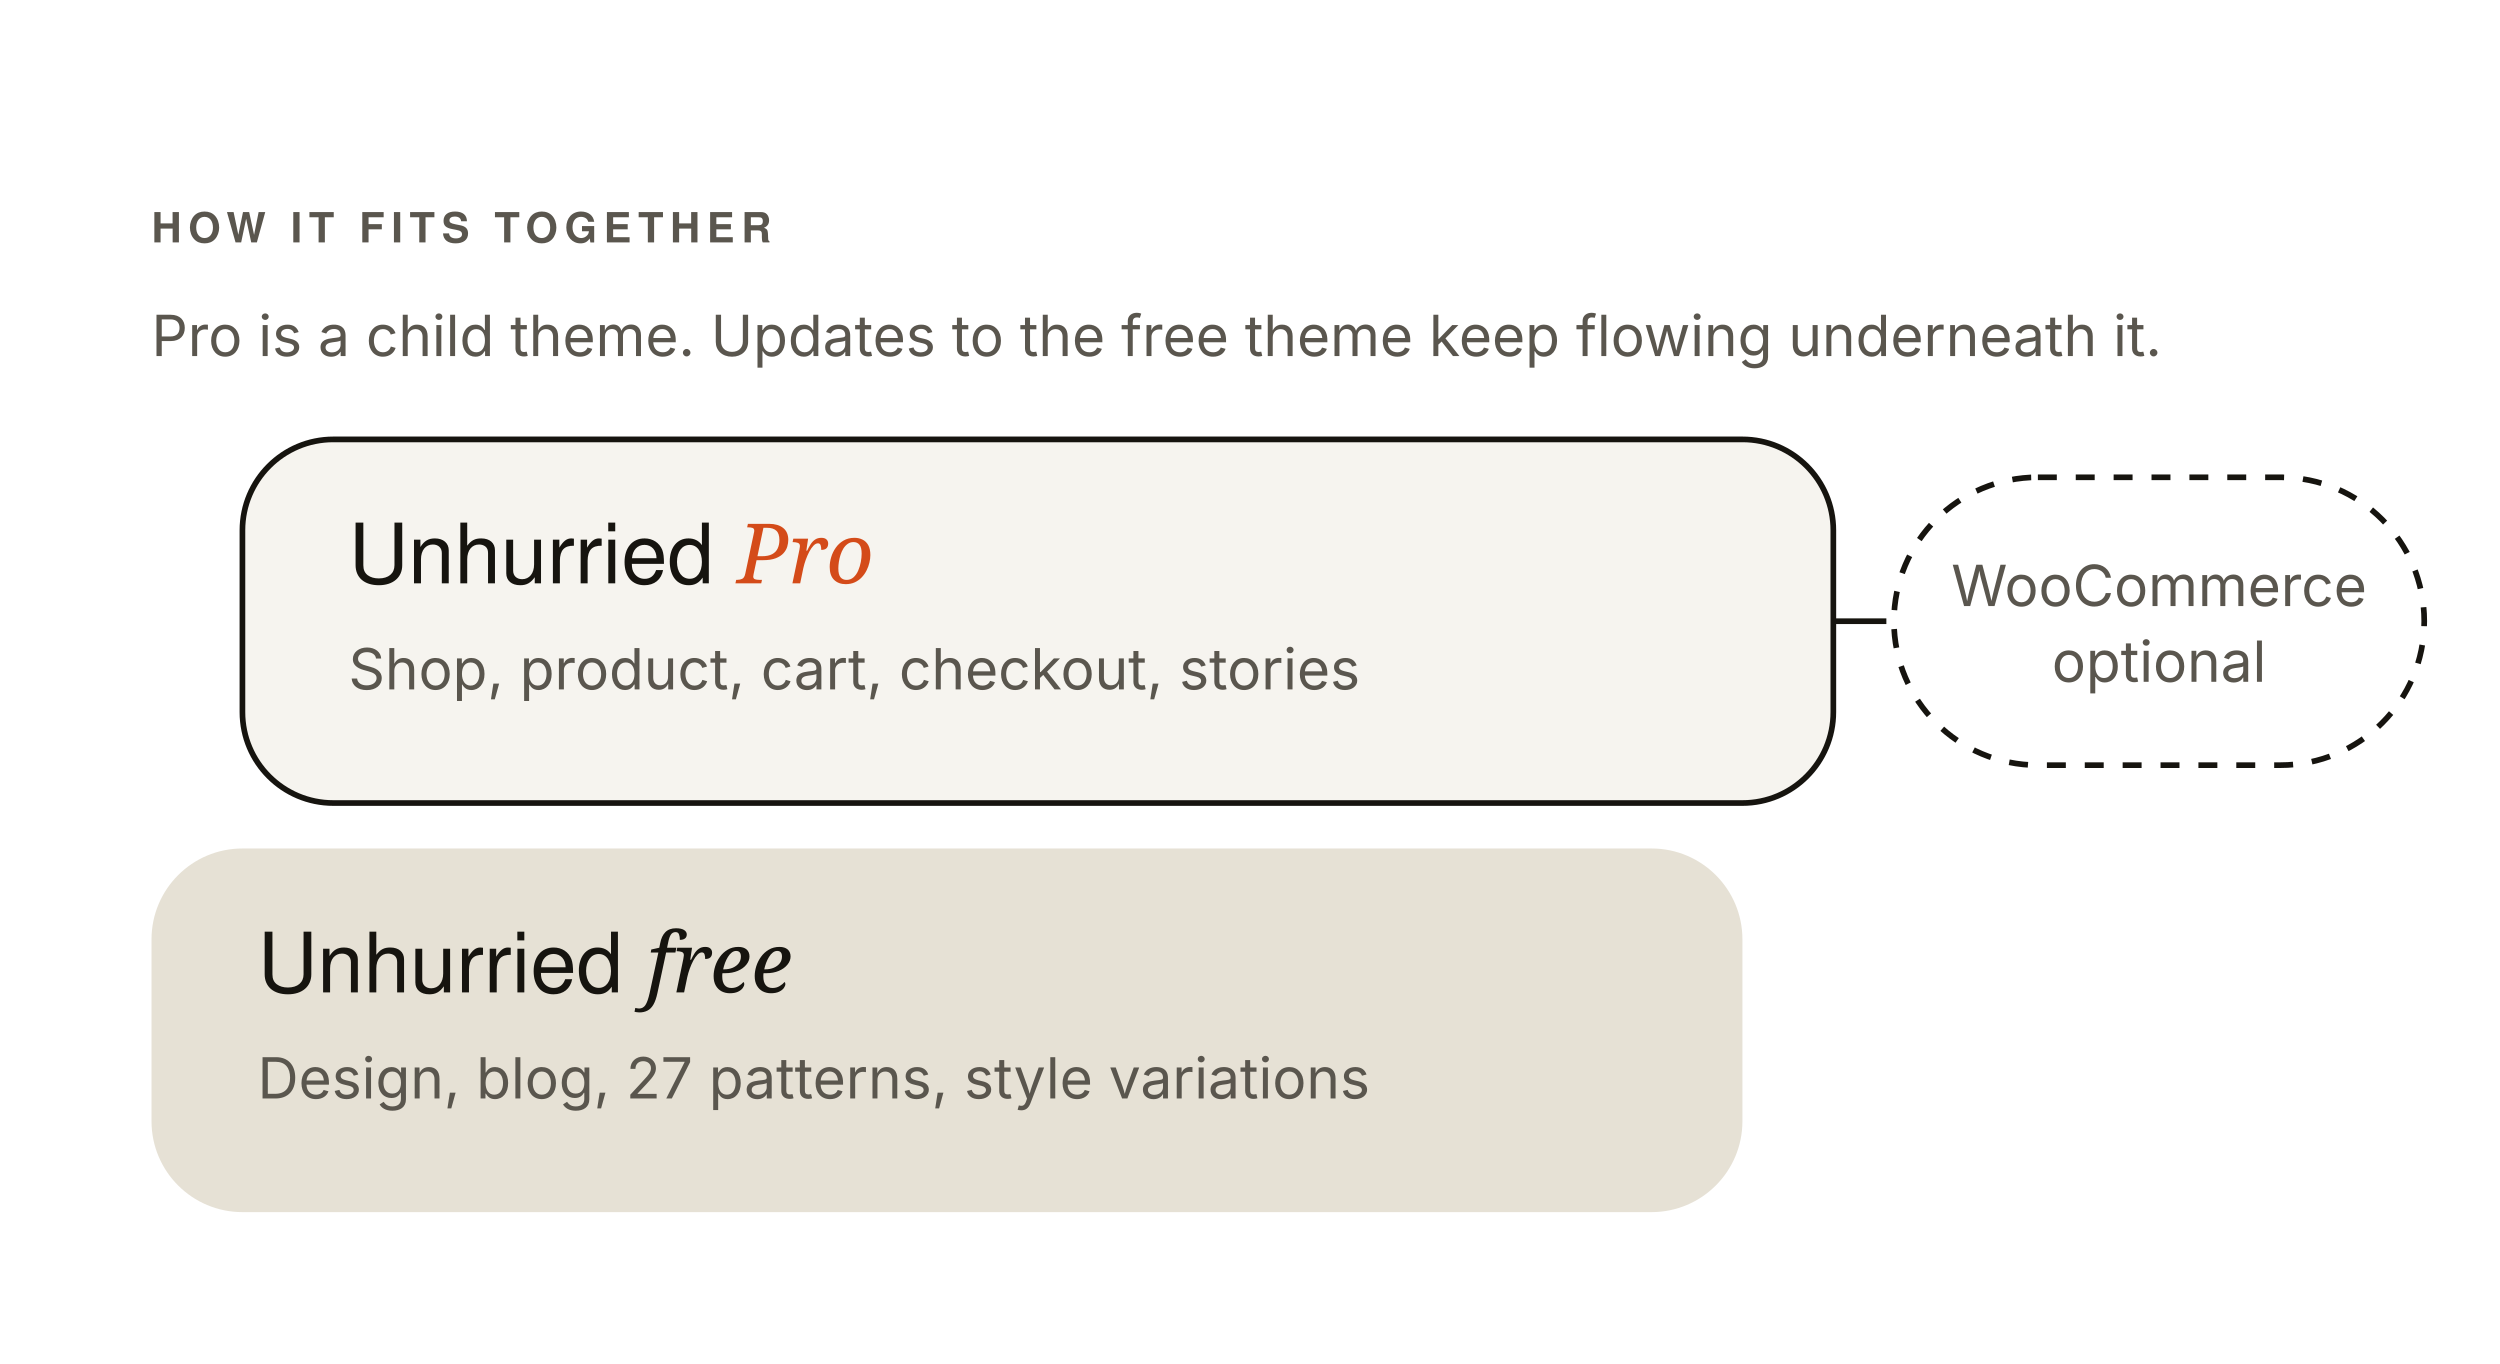
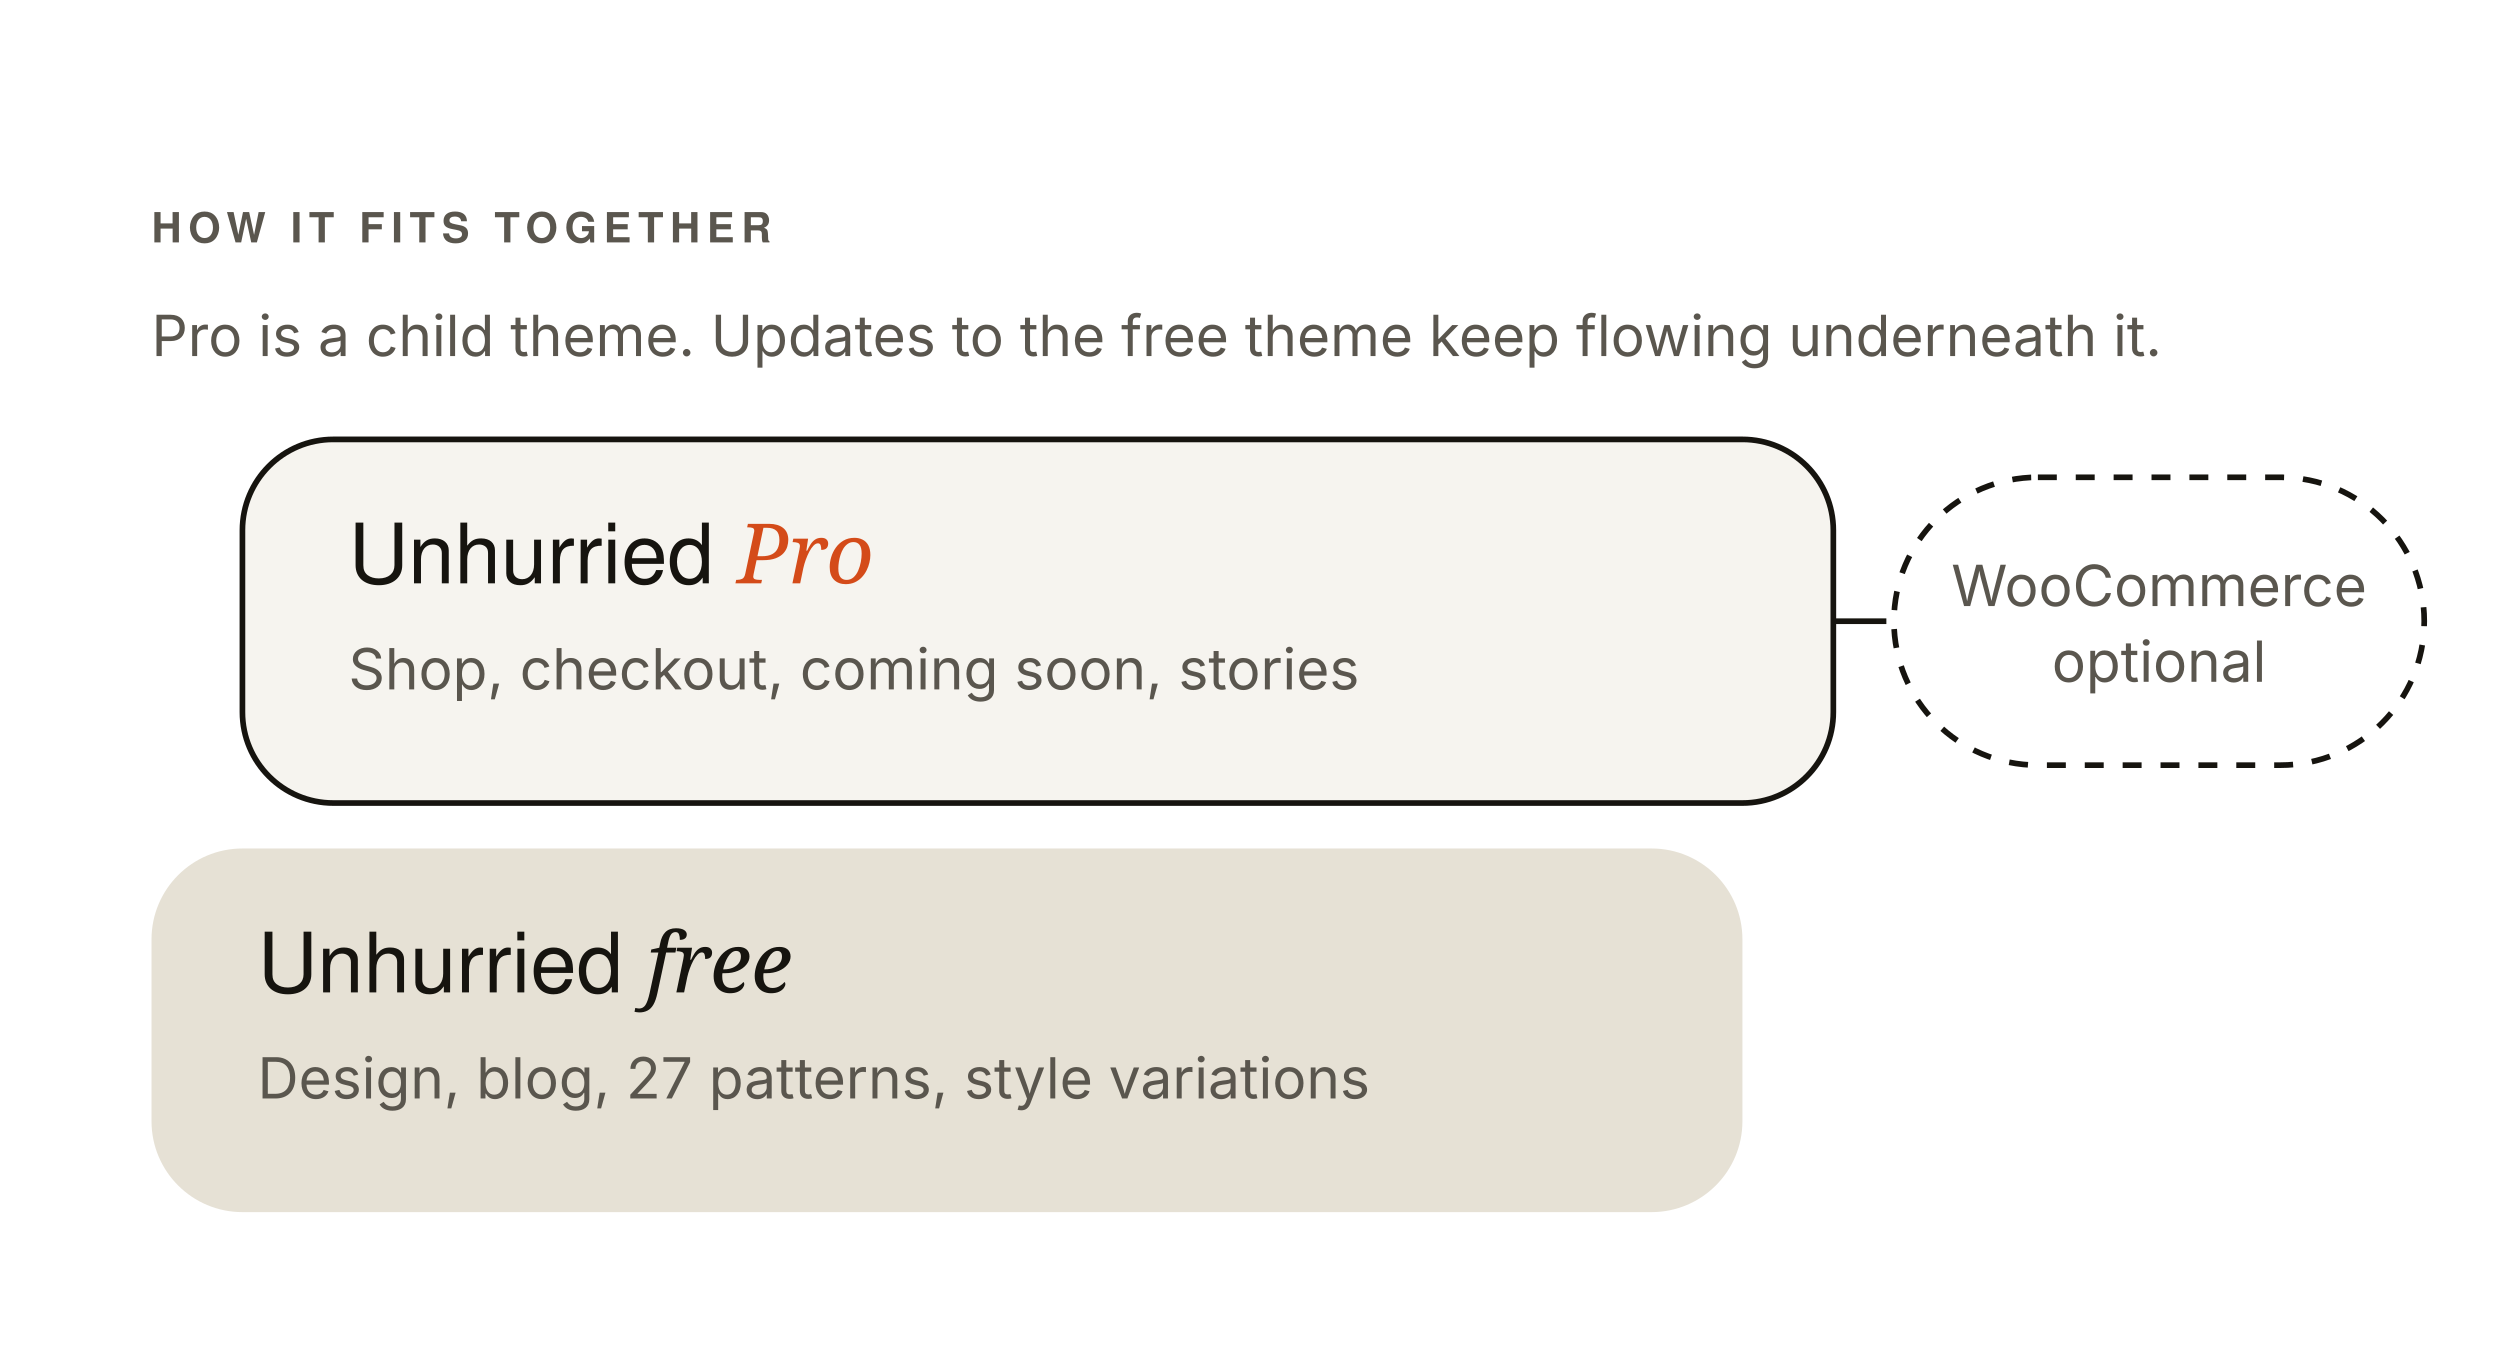
<svg xmlns="http://www.w3.org/2000/svg" viewBox="0 0 660 360" width="660" height="360" role="img" aria-label="Unhurried Pro sits on top of the free Unhurried theme; WooCommerce is optional">
  <style>.t{font:500 22px 'Hanken Grotesk',Helvetica,Arial,sans-serif;fill:#16140F}.s{font:400 15px Inter,Helvetica,Arial,sans-serif;fill:#5A564E}.i{font:italic 400 22px Fraunces,Georgia,serif}.lb{font:600 11px 'Hanken Grotesk',Helvetica,Arial,sans-serif;letter-spacing:.16em;fill:#5A564E}</style>
  <rect x="40" y="224" width="420" height="96" rx="24" fill="#E6E1D5" />
  <text x="68" y="262" class="t">Unhurried <tspan class="i">free</tspan>
  </text>
  <text x="68" y="290" class="s">Design, blog, 27 patterns, style variations</text>
  <rect x="64" y="116" width="420" height="96" rx="24" fill="#F6F4EF" stroke="#16140F" stroke-width="1.5" />
  <text x="92" y="154" class="t">Unhurried <tspan class="i" fill="#D44B19">Pro</tspan>
  </text>
-   <text x="92" y="182" class="s">Shop, product, cart, checkout, stories</text>
+   <text x="92" y="182" class="s">Shop, checkout, coming soon, stories</text>
  <rect x="500" y="126" width="140" height="76" rx="38" fill="none" stroke="#16140F" stroke-width="1.5" stroke-dasharray="5 5" />
  <text x="570" y="160" class="s" text-anchor="middle">WooCommerce</text>
  <text x="570" y="180" class="s" text-anchor="middle">optional</text>
  <path d="M484 164h14" stroke="#16140F" stroke-width="1.5" />
  <text x="40" y="64" class="lb">HOW IT FITS TOGETHER</text>
  <text x="40" y="94" class="s">Pro is a child theme. Updates to the free theme keep flowing underneath it.</text>
</svg>
